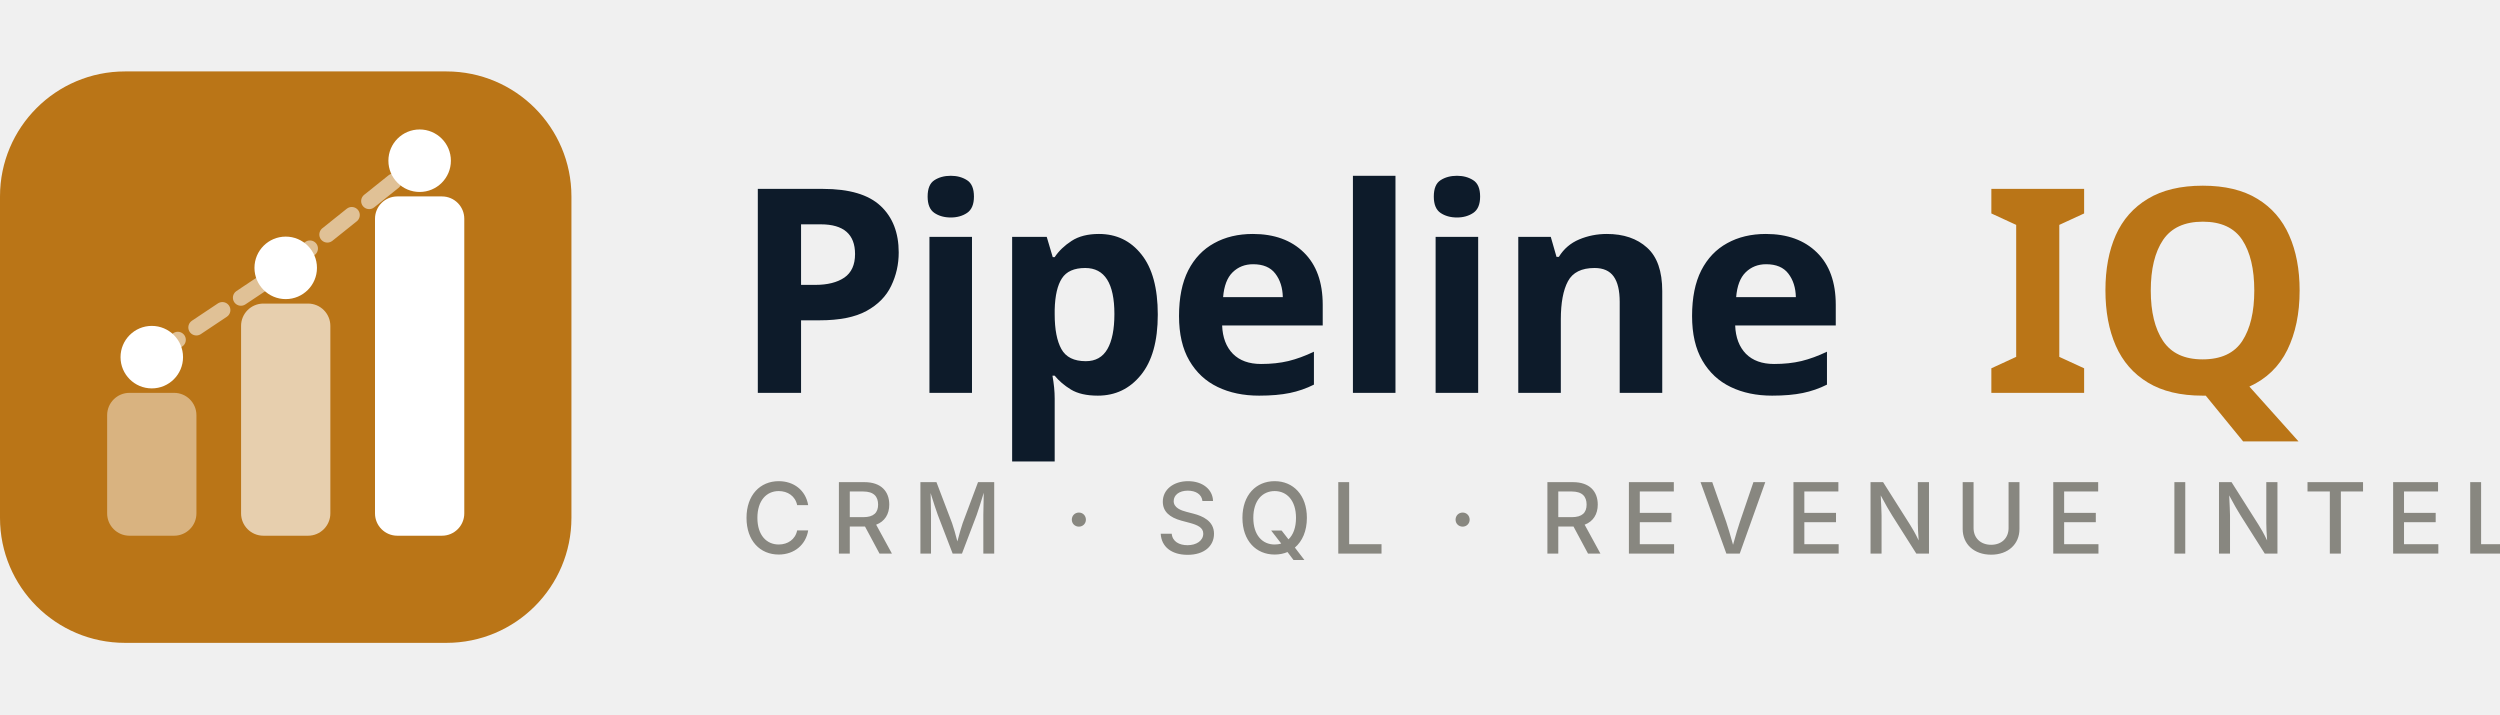
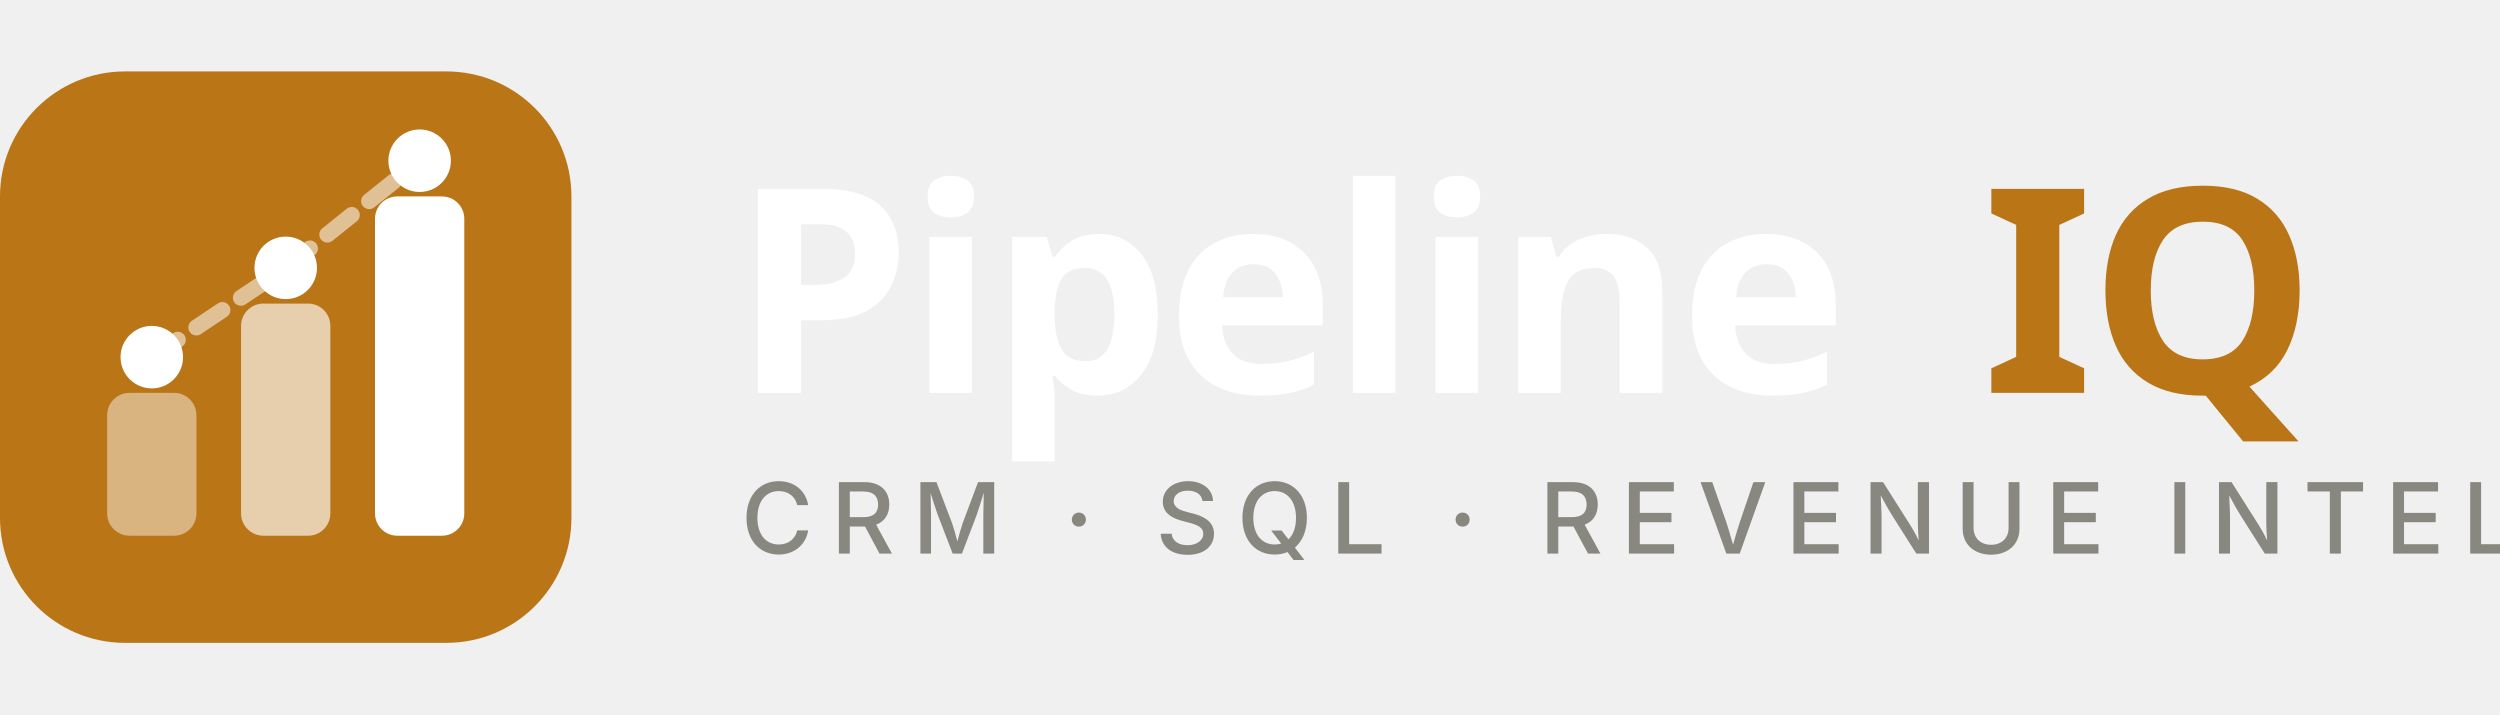
<svg xmlns="http://www.w3.org/2000/svg" width="280" height="80" viewBox="0 0 280 80" fill="none" role="img" aria-label="PipelineIQ logo">
  <rect width="64" height="64" x="0" y="8" rx="14" fill="#BA7517" />
  <rect x="12" y="44" width="10" height="16" rx="2.5" fill="white" opacity="0.45" />
  <rect x="27" y="34" width="10" height="26" rx="2.5" fill="white" opacity="0.65" />
  <rect x="42" y="22" width="10" height="38" rx="2.5" fill="white" />
  <polyline points="17,40 32,30 47,18" stroke="white" stroke-width="1.8" stroke-dasharray="3.5 2.5" stroke-linecap="round" fill="none" opacity="0.55" />
  <circle cx="17" cy="40" r="3.5" fill="white" />
  <circle cx="32" cy="30" r="3.5" fill="white" />
  <circle cx="47" cy="18" r="3.5" fill="white" />
-   <text x="82" y="44" font-family="'Space Grotesk', 'Segoe UI', sans-serif" font-size="32" font-weight="700" fill="#0D1B2A" letter-spacing="-0.5">Pipeline</text>
+   <text x="82" y="44" font-family="'Space Grotesk', 'Segoe UI', sans-serif" font-size="32" font-weight="700" fill="#FFFFFF" letter-spacing="-0.5">Pipeline</text>
  <text x="222" y="44" font-family="'Space Grotesk', 'Segoe UI', sans-serif" font-size="32" font-weight="700" fill="#BA7517" letter-spacing="-0.5">IQ</text>
  <text x="83" y="62" font-family="'Inter', 'Segoe UI', sans-serif" font-size="11" font-weight="500" fill="#888780" letter-spacing="2">CRM · SQL · REVENUE INTELLIGENCE</text>
</svg>
